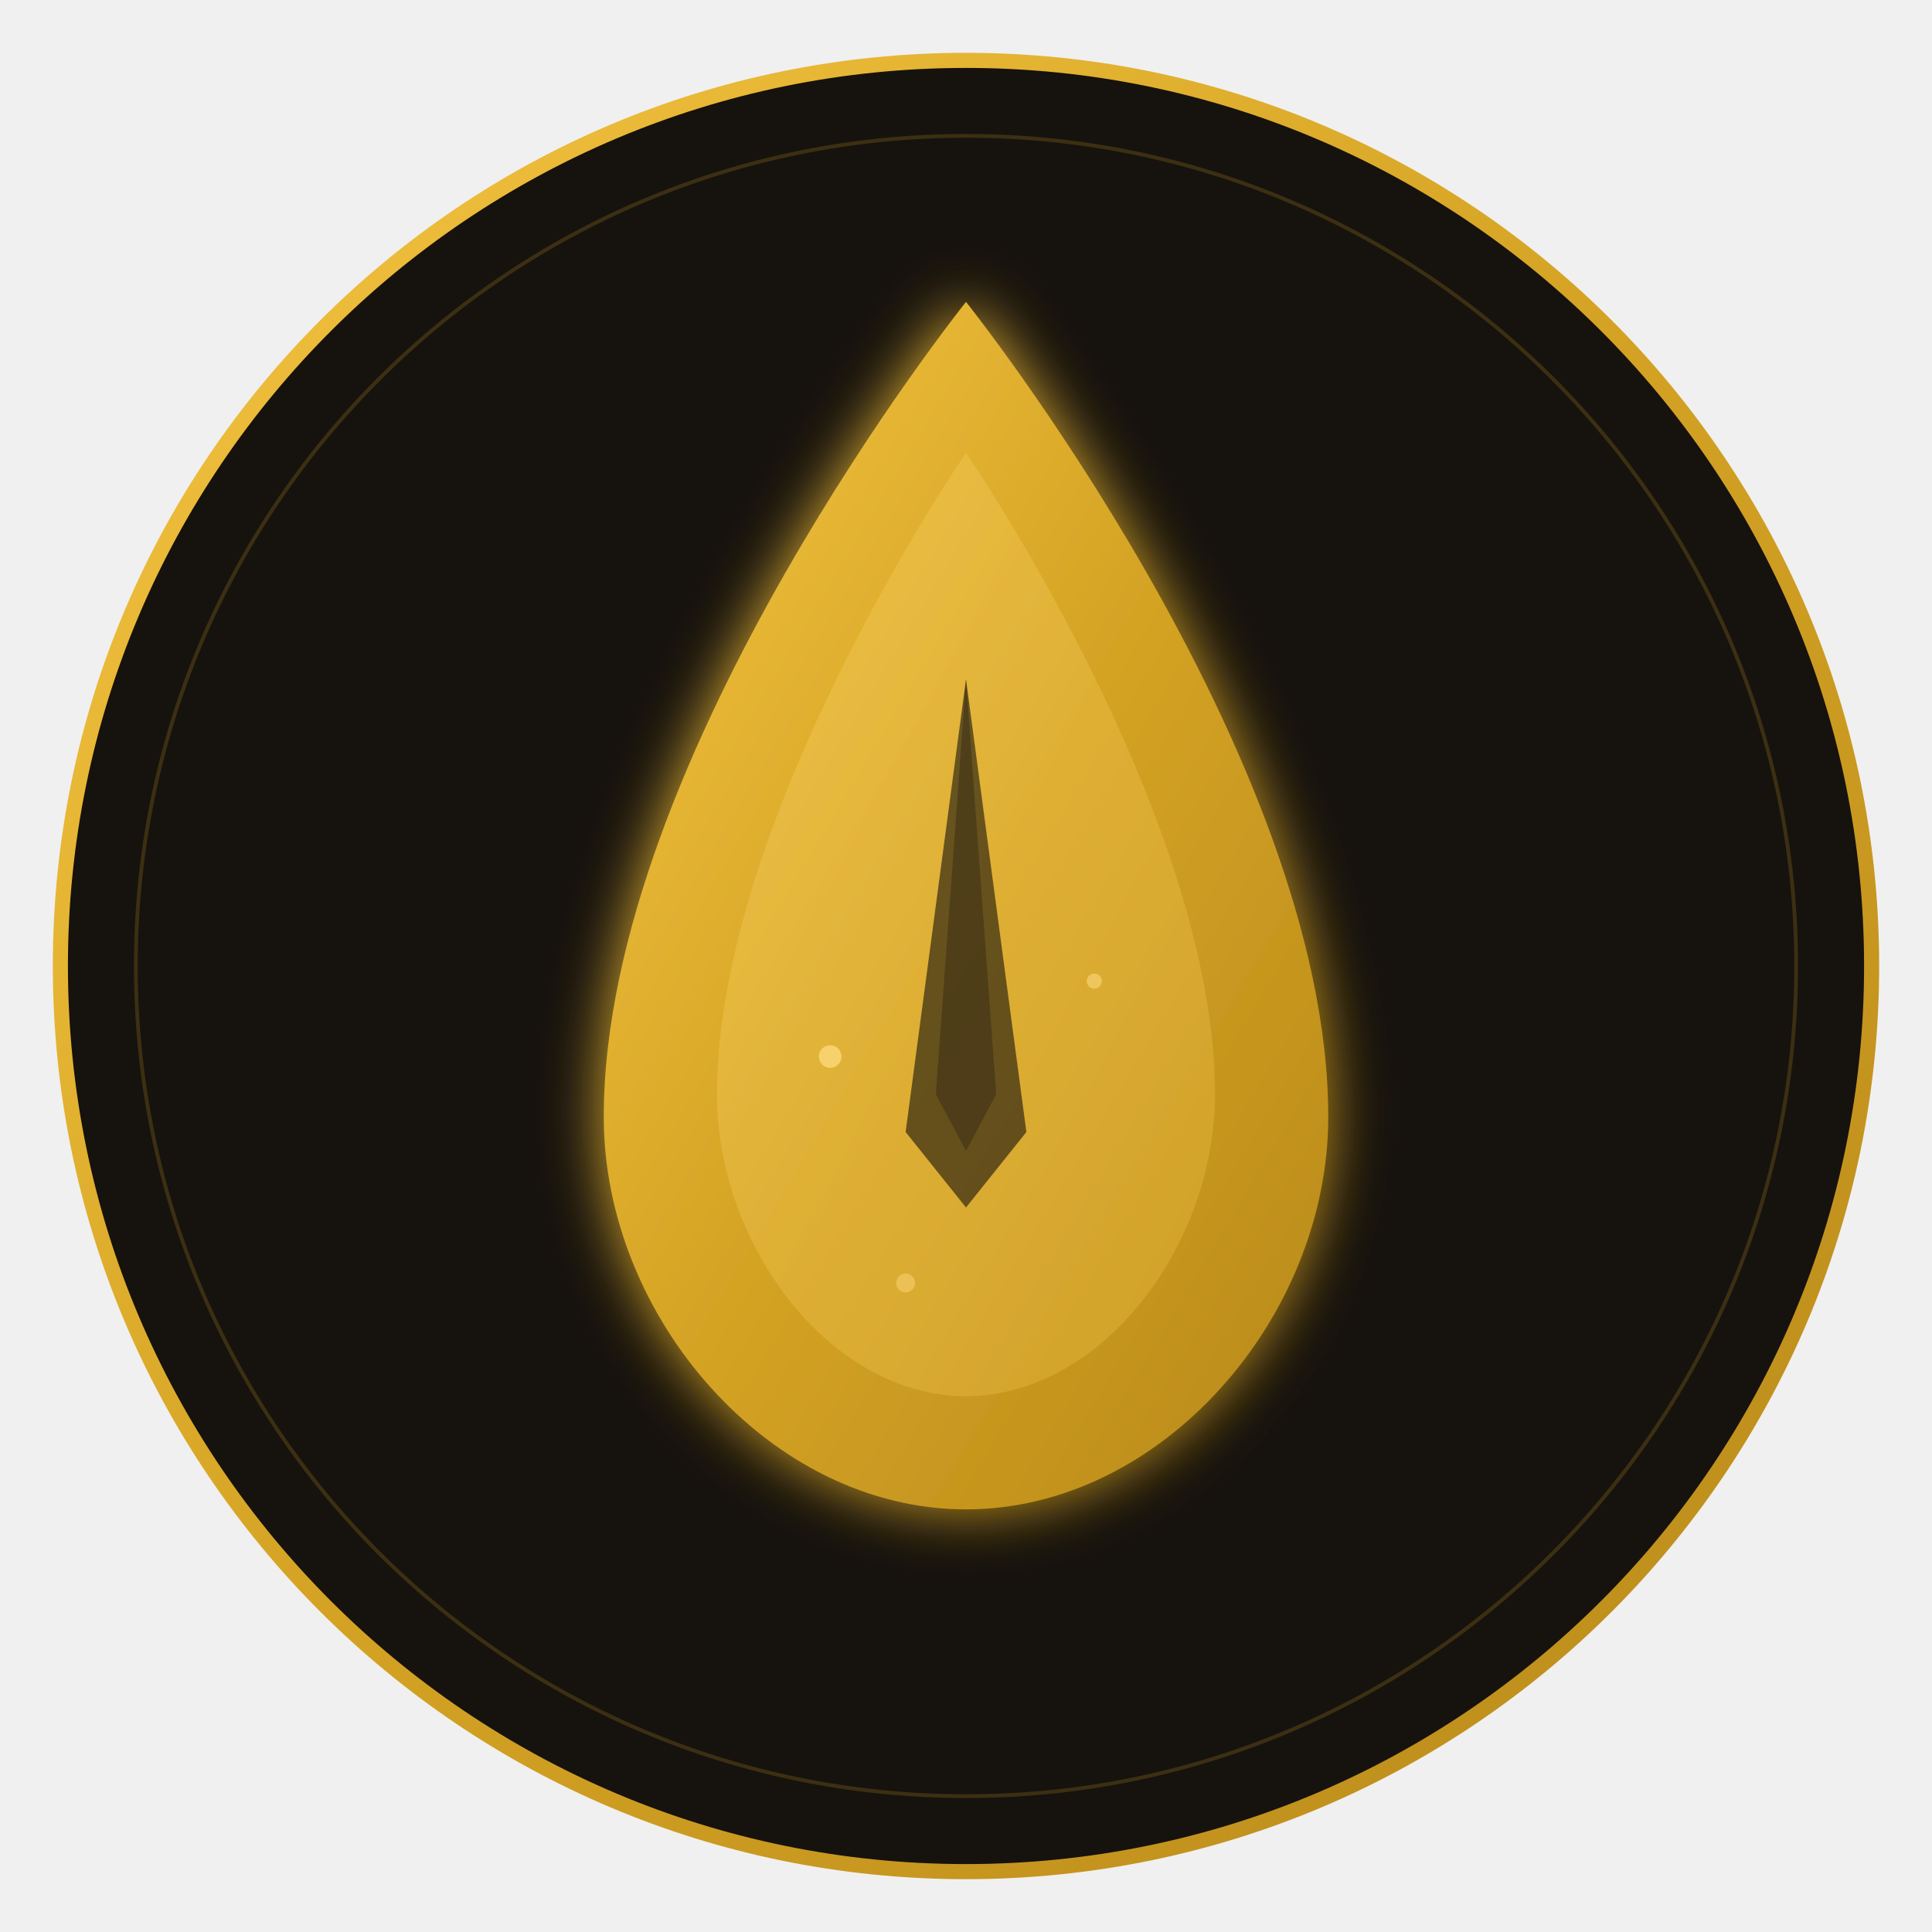
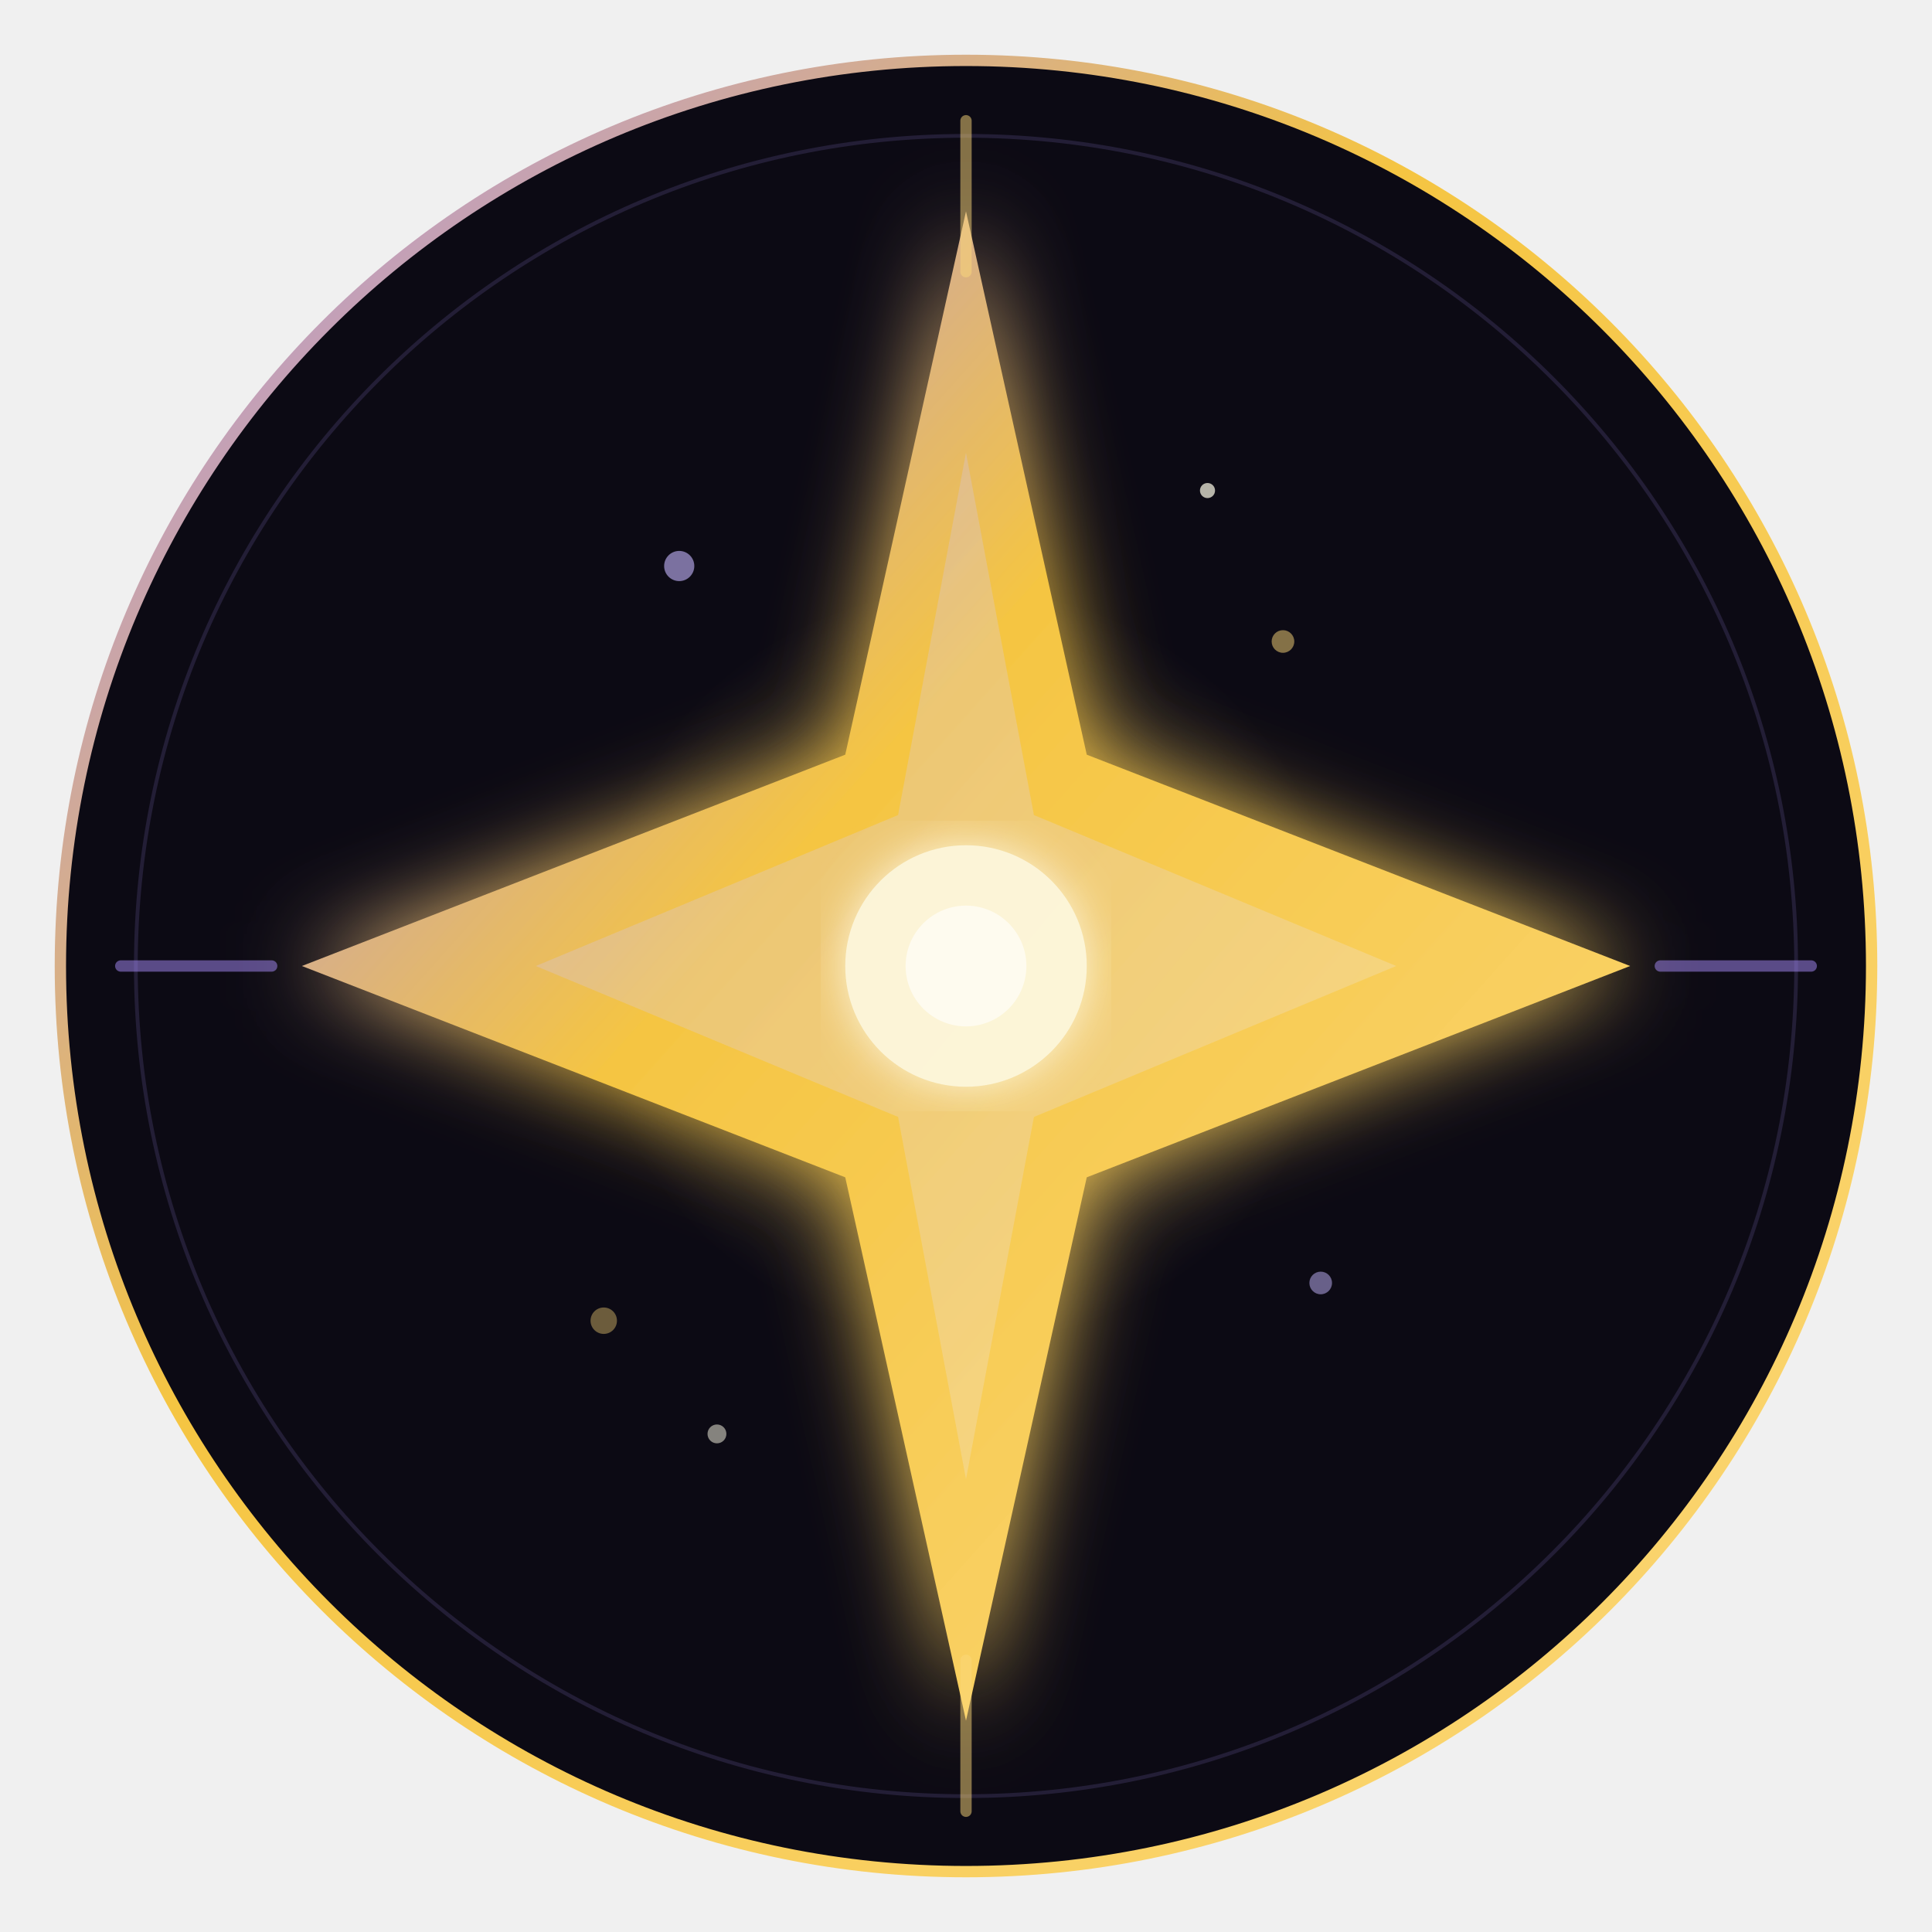
<svg xmlns="http://www.w3.org/2000/svg" viewBox="0 0 512 512" fill="none">
  <defs>
-     <linearGradient id="gold" x1="0%" y1="0%" x2="100%" y2="100%">
-       <stop offset="0%" stop-color="#f5c542" />
-       <stop offset="50%" stop-color="#d4a324" />
-       <stop offset="100%" stop-color="#b8891a" />
+     <linearGradient id="glimmer" x1="0%" y1="0%" x2="100%" y2="100%">
+       <stop offset="0%" stop-color="#a78bfa" />
+       <stop offset="40%" stop-color="#f5c542" />
+       <stop offset="100%" stop-color="#fcd879" />
    </linearGradient>
-     <linearGradient id="goldLight" x1="0%" y1="0%" x2="100%" y2="100%">
-       <stop offset="0%" stop-color="#fcd879" />
-       <stop offset="100%" stop-color="#f5c542" />
+     <linearGradient id="glimmerSoft" x1="0%" y1="0%" x2="100%" y2="100%">
+       <stop offset="0%" stop-color="#c4b5fd" />
+       <stop offset="100%" stop-color="#fef3c7" />
    </linearGradient>
+     <radialGradient id="core" cx="50%" cy="50%" r="50%">
+       <stop offset="0%" stop-color="#fefce8" />
+       <stop offset="100%" stop-color="#fcd879" stop-opacity="0" />
+     </radialGradient>
    <filter id="glow">
-       <feGaussianBlur stdDeviation="8" result="blur" />
+       <feGaussianBlur stdDeviation="12" result="blur" />
+       <feMerge>
+         <feMergeNode in="blur" />
+         <feMergeNode in="SourceGraphic" />
+       </feMerge>
+     </filter>
+     <filter id="softGlow">
+       <feGaussianBlur stdDeviation="6" result="blur" />
      <feMerge>
        <feMergeNode in="blur" />
        <feMergeNode in="SourceGraphic" />
      </feMerge>
    </filter>
  </defs>
-   <circle cx="256" cy="256" r="240" fill="#16120e" stroke="url(#gold)" stroke-width="4" />
-   <circle cx="256" cy="256" r="220" fill="none" stroke="#d4a324" stroke-width="1" opacity="0.2" />
-   <path d="M256 80 C256 80 160 200 160 296 C160 349 204 400 256 400 C308 400 352 349 352 296 C352 200 256 80 256 80Z" fill="url(#gold)" filter="url(#glow)" />
-   <path d="M256 120 C256 120 190 216 190 290 C190 330 220 370 256 370 C292 370 322 330 322 290 C322 216 256 120 256 120Z" fill="url(#goldLight)" opacity="0.3" />
-   <path d="M256 180 L240 300 L256 320 L272 300 Z" fill="#16120e" opacity="0.6" />
-   <path d="M256 180 L248 290 L256 305 L264 290 Z" fill="#16120e" opacity="0.3" />
-   <circle cx="220" cy="280" r="3" fill="#fcd879" opacity="0.8" />
-   <circle cx="290" cy="260" r="2" fill="#fcd879" opacity="0.6" />
-   <circle cx="240" cy="340" r="2.5" fill="#fcd879" opacity="0.5" />
+   <circle cx="256" cy="256" r="240" fill="#0c0a14" stroke="url(#glimmer)" stroke-width="3" />
+   <circle cx="256" cy="256" r="220" fill="none" stroke="#a78bfa" stroke-width="1" opacity="0.15" />
+   <circle cx="256" cy="256" r="100" fill="url(#core)" opacity="0.3" />
+   <path d="M256 56 L288 200 L432 256 L288 312 L256 456 L224 312 L80 256 L224 200 Z" fill="url(#glimmer)" filter="url(#glow)" />
+   <path d="M256 120 L274 216 L370 256 L274 296 L256 392 L238 296 L142 256 L238 216 Z" fill="url(#glimmerSoft)" opacity="0.3" />
+   <circle cx="256" cy="256" r="32" fill="#fefce8" opacity="0.85" filter="url(#softGlow)" />
+   <circle cx="256" cy="256" r="16" fill="white" opacity="0.6" />
+   <line x1="256" y1="32" x2="256" y2="72" stroke="#fcd879" stroke-width="3" opacity="0.5" stroke-linecap="round" />
+   <line x1="256" y1="440" x2="256" y2="480" stroke="#fcd879" stroke-width="3" opacity="0.5" stroke-linecap="round" />
+   <line x1="32" y1="256" x2="72" y2="256" stroke="#a78bfa" stroke-width="3" opacity="0.5" stroke-linecap="round" />
+   <line x1="440" y1="256" x2="480" y2="256" stroke="#a78bfa" stroke-width="3" opacity="0.5" stroke-linecap="round" />
+   <circle cx="180" cy="150" r="4" fill="#c4b5fd" opacity="0.6" />
+   <circle cx="340" cy="170" r="3" fill="#fcd879" opacity="0.5" />
+   <circle cx="160" cy="350" r="3.5" fill="#fcd879" opacity="0.4" />
+   <circle cx="350" cy="340" r="3" fill="#c4b5fd" opacity="0.5" />
+   <circle cx="320" cy="130" r="2" fill="#fefce8" opacity="0.7" />
+   <circle cx="190" cy="380" r="2.5" fill="#fefce8" opacity="0.5" />
</svg>
